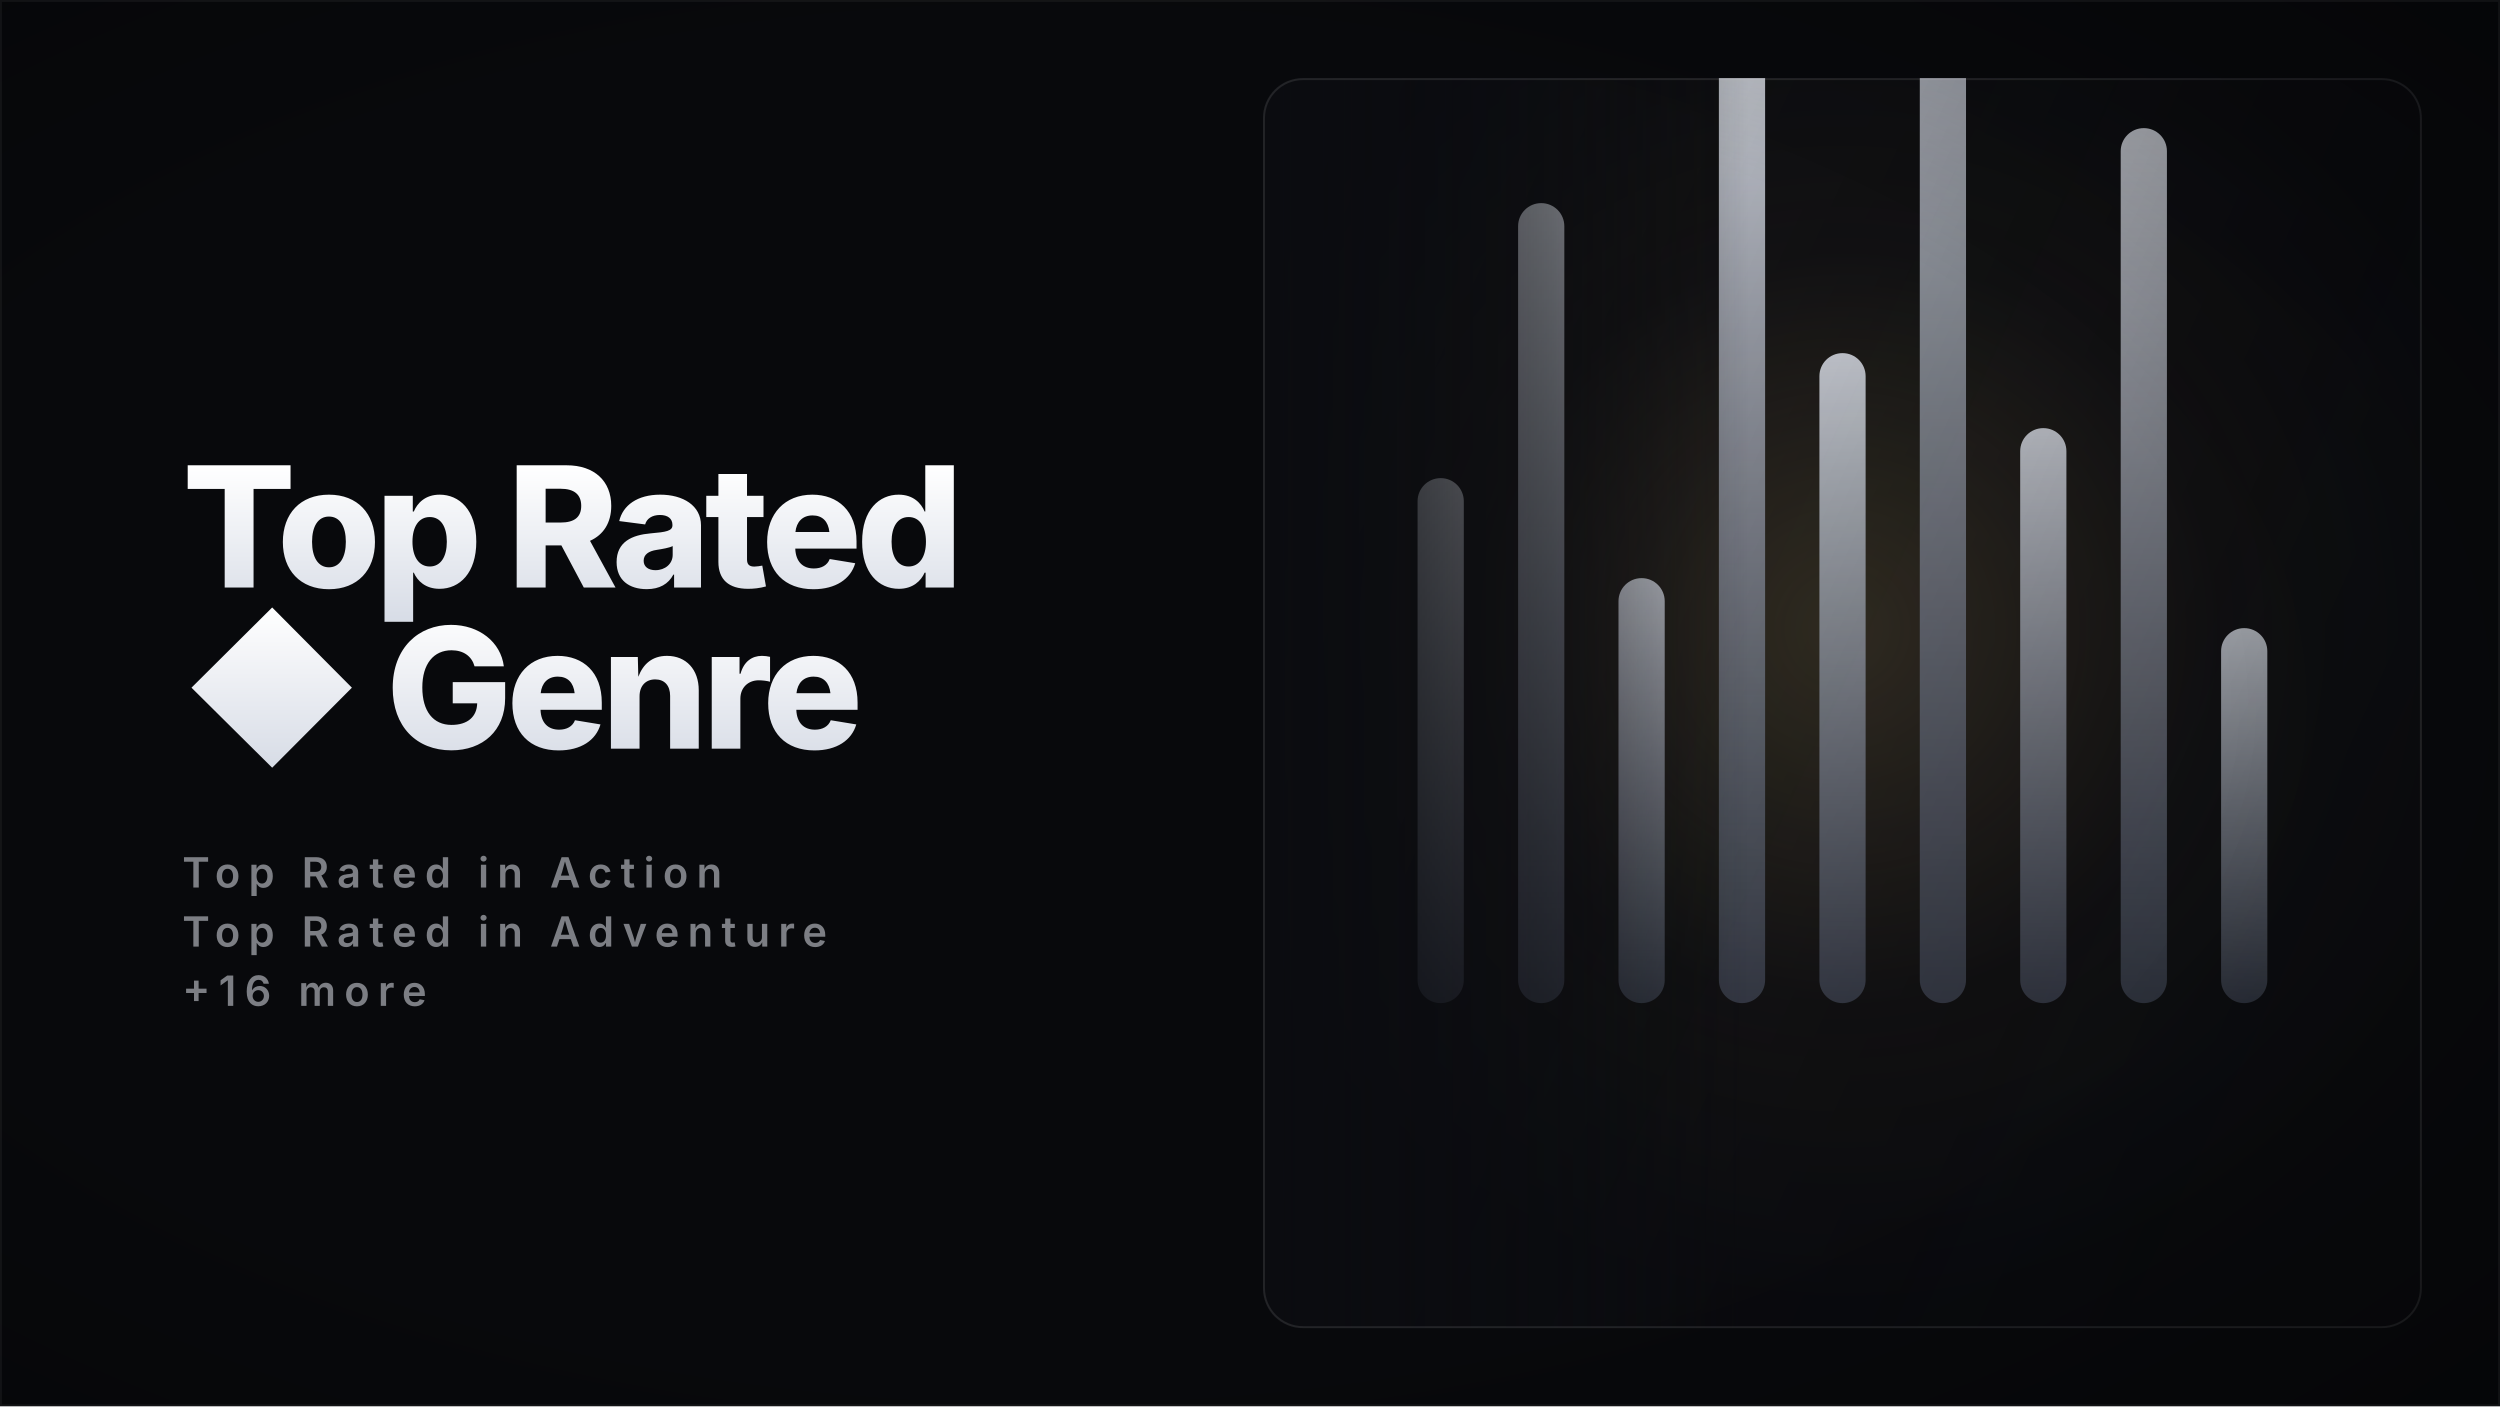
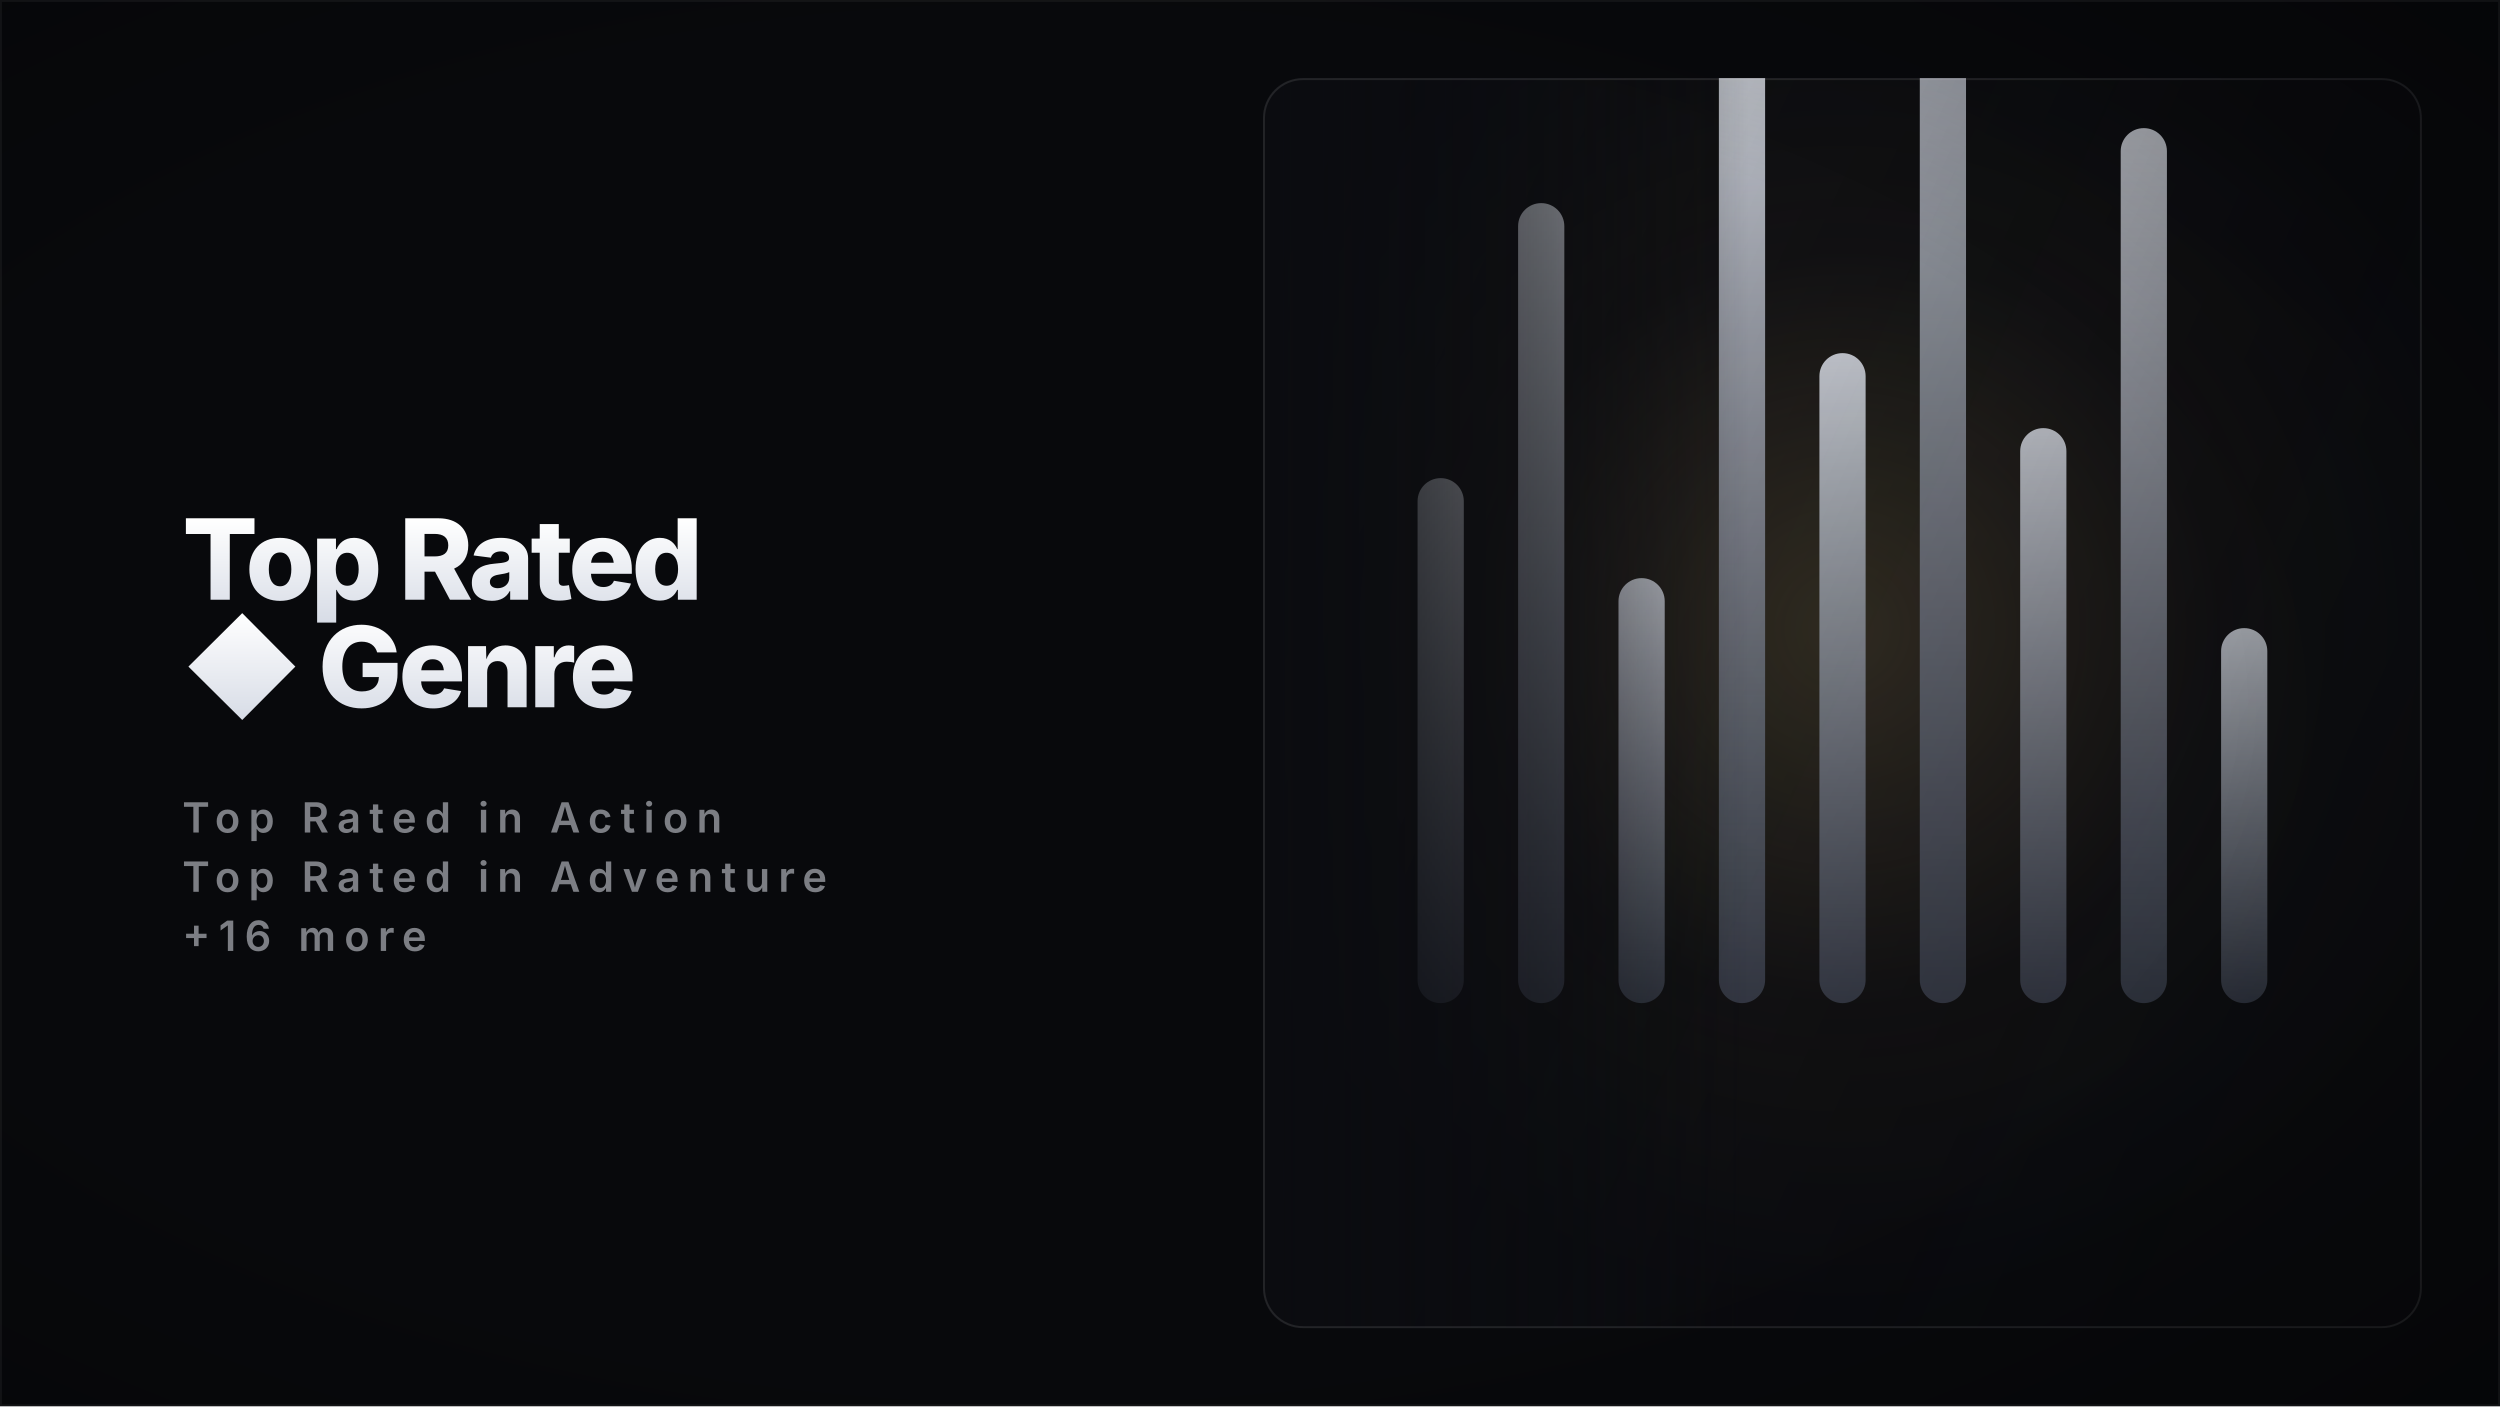
<svg xmlns="http://www.w3.org/2000/svg" width="1920" height="1080" viewBox="0 0 1920 1080" role="img" aria-label="Top Rated ◆ Genre — movies collection cover" shape-rendering="geometricPrecision" text-rendering="geometricPrecision">
  <defs>
    <linearGradient id="titleFill" x1="0" y1="0" x2="0" y2="1">
      <stop offset="0" stop-color="#FFFFFF" />
      <stop offset="1" stop-color="#D7DCE6" />
    </linearGradient>
    <linearGradient id="feather" x1="0" y1="0" x2="1" y2="0">
      <stop offset="0" stop-color="#0B0C10" stop-opacity="1" />
      <stop offset="0.6" stop-color="#0B0C10" stop-opacity="0.55" />
      <stop offset="1" stop-color="#0B0C10" stop-opacity="0" />
    </linearGradient>
    <linearGradient id="panelShade" x1="0" y1="0" x2="1" y2="0.5">
      <stop offset="0" stop-color="rgba(6,7,10,0)" />
      <stop offset="1" stop-color="rgba(6,7,10,0.42)" />
    </linearGradient>
    <radialGradient id="vignette" cx="0.42" cy="0.5" r="0.85">
      <stop offset="0.55" stop-color="rgba(0,0,0,0)" />
      <stop offset="1" stop-color="rgba(0,0,0,0.45)" />
    </radialGradient>
    <clipPath id="cardClip">
      <rect x="970" y="60" width="890" height="960" rx="30" />
    </clipPath>
    <linearGradient id="ivoryS" x1="0" y1="0" x2="1" y2="1">
      <stop offset="0" stop-color="#FFFFFF" />
      <stop offset="1" stop-color="#9AA2B4" />
    </linearGradient>
    <radialGradient id="glow" cx="0.5" cy="0.5" r="0.5">
      <stop offset="0" stop-color="#C8A96A" stop-opacity="0.26" />
      <stop offset="0.55" stop-color="#C8A96A" stop-opacity="0.05" />
      <stop offset="1" stop-color="#C8A96A" stop-opacity="0" />
    </radialGradient>
    <linearGradient id="beamG" x1="0" y1="0" x2="0" y2="1">
      <stop offset="0" stop-color="#FFFFFF" stop-opacity="0.34" />
      <stop offset="1" stop-color="#FFFFFF" stop-opacity="0" />
    </linearGradient>
    <linearGradient id="barG" x1="0" y1="1" x2="0" y2="0">
      <stop offset="0" stop-color="#3A3F4D" />
      <stop offset="0.6" stop-color="#C9CEDB" />
      <stop offset="1" stop-color="#FFFFFF" />
    </linearGradient>
    <linearGradient id="colG" x1="0" y1="1" x2="0" y2="0">
      <stop offset="0" stop-color="#4A5060" stop-opacity="0.85" />
      <stop offset="1" stop-color="#E8ECF4" />
    </linearGradient>
    <radialGradient id="disc" cx="0.38" cy="0.34" r="0.75">
      <stop offset="0" stop-color="#FFFFFF" stop-opacity="0.9" />
      <stop offset="1" stop-color="#C8A96A" stop-opacity="0.12" />
    </radialGradient>
    <style>
      .glow { animation: glowPulse 11s ease-in-out infinite; }
      @keyframes glowPulse { 0%,100% { opacity: 0.68; } 50% { opacity: 1; } }
      @media (prefers-reduced-motion: reduce) { .glow { animation: none; } }
    </style>
  </defs>
  <rect x="0" y="0" width="1920" height="1080" fill="#08090C" />
  <rect x="970" y="60" width="890" height="960" rx="30" fill="#0B0C10" />
  <g clip-path="url(#cardClip)">
    <g>
      <circle cx="1415" cy="482.4" r="528" fill="url(#glow)" class="glow" />
      <rect x="1088.7" y="367.2" width="35.5" height="403.2" rx="17.7" fill="url(#colG)" />
      <rect x="1165.9" y="156" width="35.5" height="614.4" rx="17.7" fill="url(#colG)" />
      <rect x="1243" y="444" width="35.5" height="326.4" rx="17.7" fill="url(#colG)" />
      <rect x="1320.1" y="2.4" width="35.5" height="768" rx="17.7" fill="url(#colG)" />
      <rect x="1397.3" y="271.2" width="35.5" height="499.2" rx="17.7" fill="url(#colG)" />
      <rect x="1474.4" y="-112.8" width="35.5" height="883.2" rx="17.7" fill="url(#colG)" />
      <rect x="1551.5" y="328.8" width="35.5" height="441.6" rx="17.7" fill="url(#colG)" />
      <rect x="1628.7" y="98.4" width="35.5" height="672" rx="17.7" fill="url(#colG)" />
      <rect x="1705.8" y="482.4" width="35.5" height="288" rx="17.7" fill="url(#colG)" />
      <line x1="1044.8" y1="770.4" x2="1769.8" y2="770.4" stroke="url(#ivoryS)" stroke-width="2" opacity="0.5" />
    </g>
    <rect x="970" y="60" width="890" height="960" fill="url(#panelShade)" />
    <rect x="970" y="60" width="373.8" height="960" fill="url(#feather)" />
  </g>
  <rect x="970.75" y="60.75" width="888.5" height="958.5" rx="30" fill="none" stroke="rgba(255,255,255,0.10)" stroke-width="1.5" />
  <rect x="0" y="0" width="1920" height="1080" fill="url(#vignette)" />
  <g>
-     <text x="140" y="451.2" font-family="Inter" font-size="129" font-weight="800" letter-spacing="-4.52" fill="url(#titleFill)">Top Rated</text>
-     <text x="140" y="575" font-family="Inter" font-size="129" font-weight="800" letter-spacing="-4.52" fill="url(#titleFill)">◆ Genre</text>
-     <text x="140" y="681.6" font-family="Inter" font-size="32" font-weight="600" letter-spacing="6.40" fill="rgba(231,235,243,0.52)">Top Rated in Action</text>
-     <text x="140" y="727" font-family="Inter" font-size="32" font-weight="600" letter-spacing="6.40" fill="rgba(231,235,243,0.52)">Top Rated in Adventure</text>
-     <text x="140" y="772.5" font-family="Inter" font-size="32" font-weight="600" letter-spacing="6.40" fill="rgba(231,235,243,0.52)">+16 more</text>
+     <text x="140" y="460.6" font-family="Inter" font-size="86" font-weight="800" letter-spacing="-3.01" fill="url(#titleFill)">Top Rated</text>
+     <text x="140" y="543.2" font-family="Inter" font-size="86" font-weight="800" letter-spacing="-3.01" fill="url(#titleFill)">◆ Genre</text>
+     <text x="140" y="639.4" font-family="Inter" font-size="32" font-weight="600" letter-spacing="6.40" fill="rgba(231,235,243,0.52)">Top Rated in Action</text>
+     <text x="140" y="684.9" font-family="Inter" font-size="32" font-weight="600" letter-spacing="6.40" fill="rgba(231,235,243,0.52)">Top Rated in Adventure</text>
+     <text x="140" y="730.3" font-family="Inter" font-size="32" font-weight="600" letter-spacing="6.40" fill="rgba(231,235,243,0.52)">+16 more</text>
  </g>
  <rect x="0.75" y="0.75" width="1918.5" height="1078.5" fill="none" stroke="rgba(255,255,255,0.05)" stroke-width="1.5" />
</svg>
